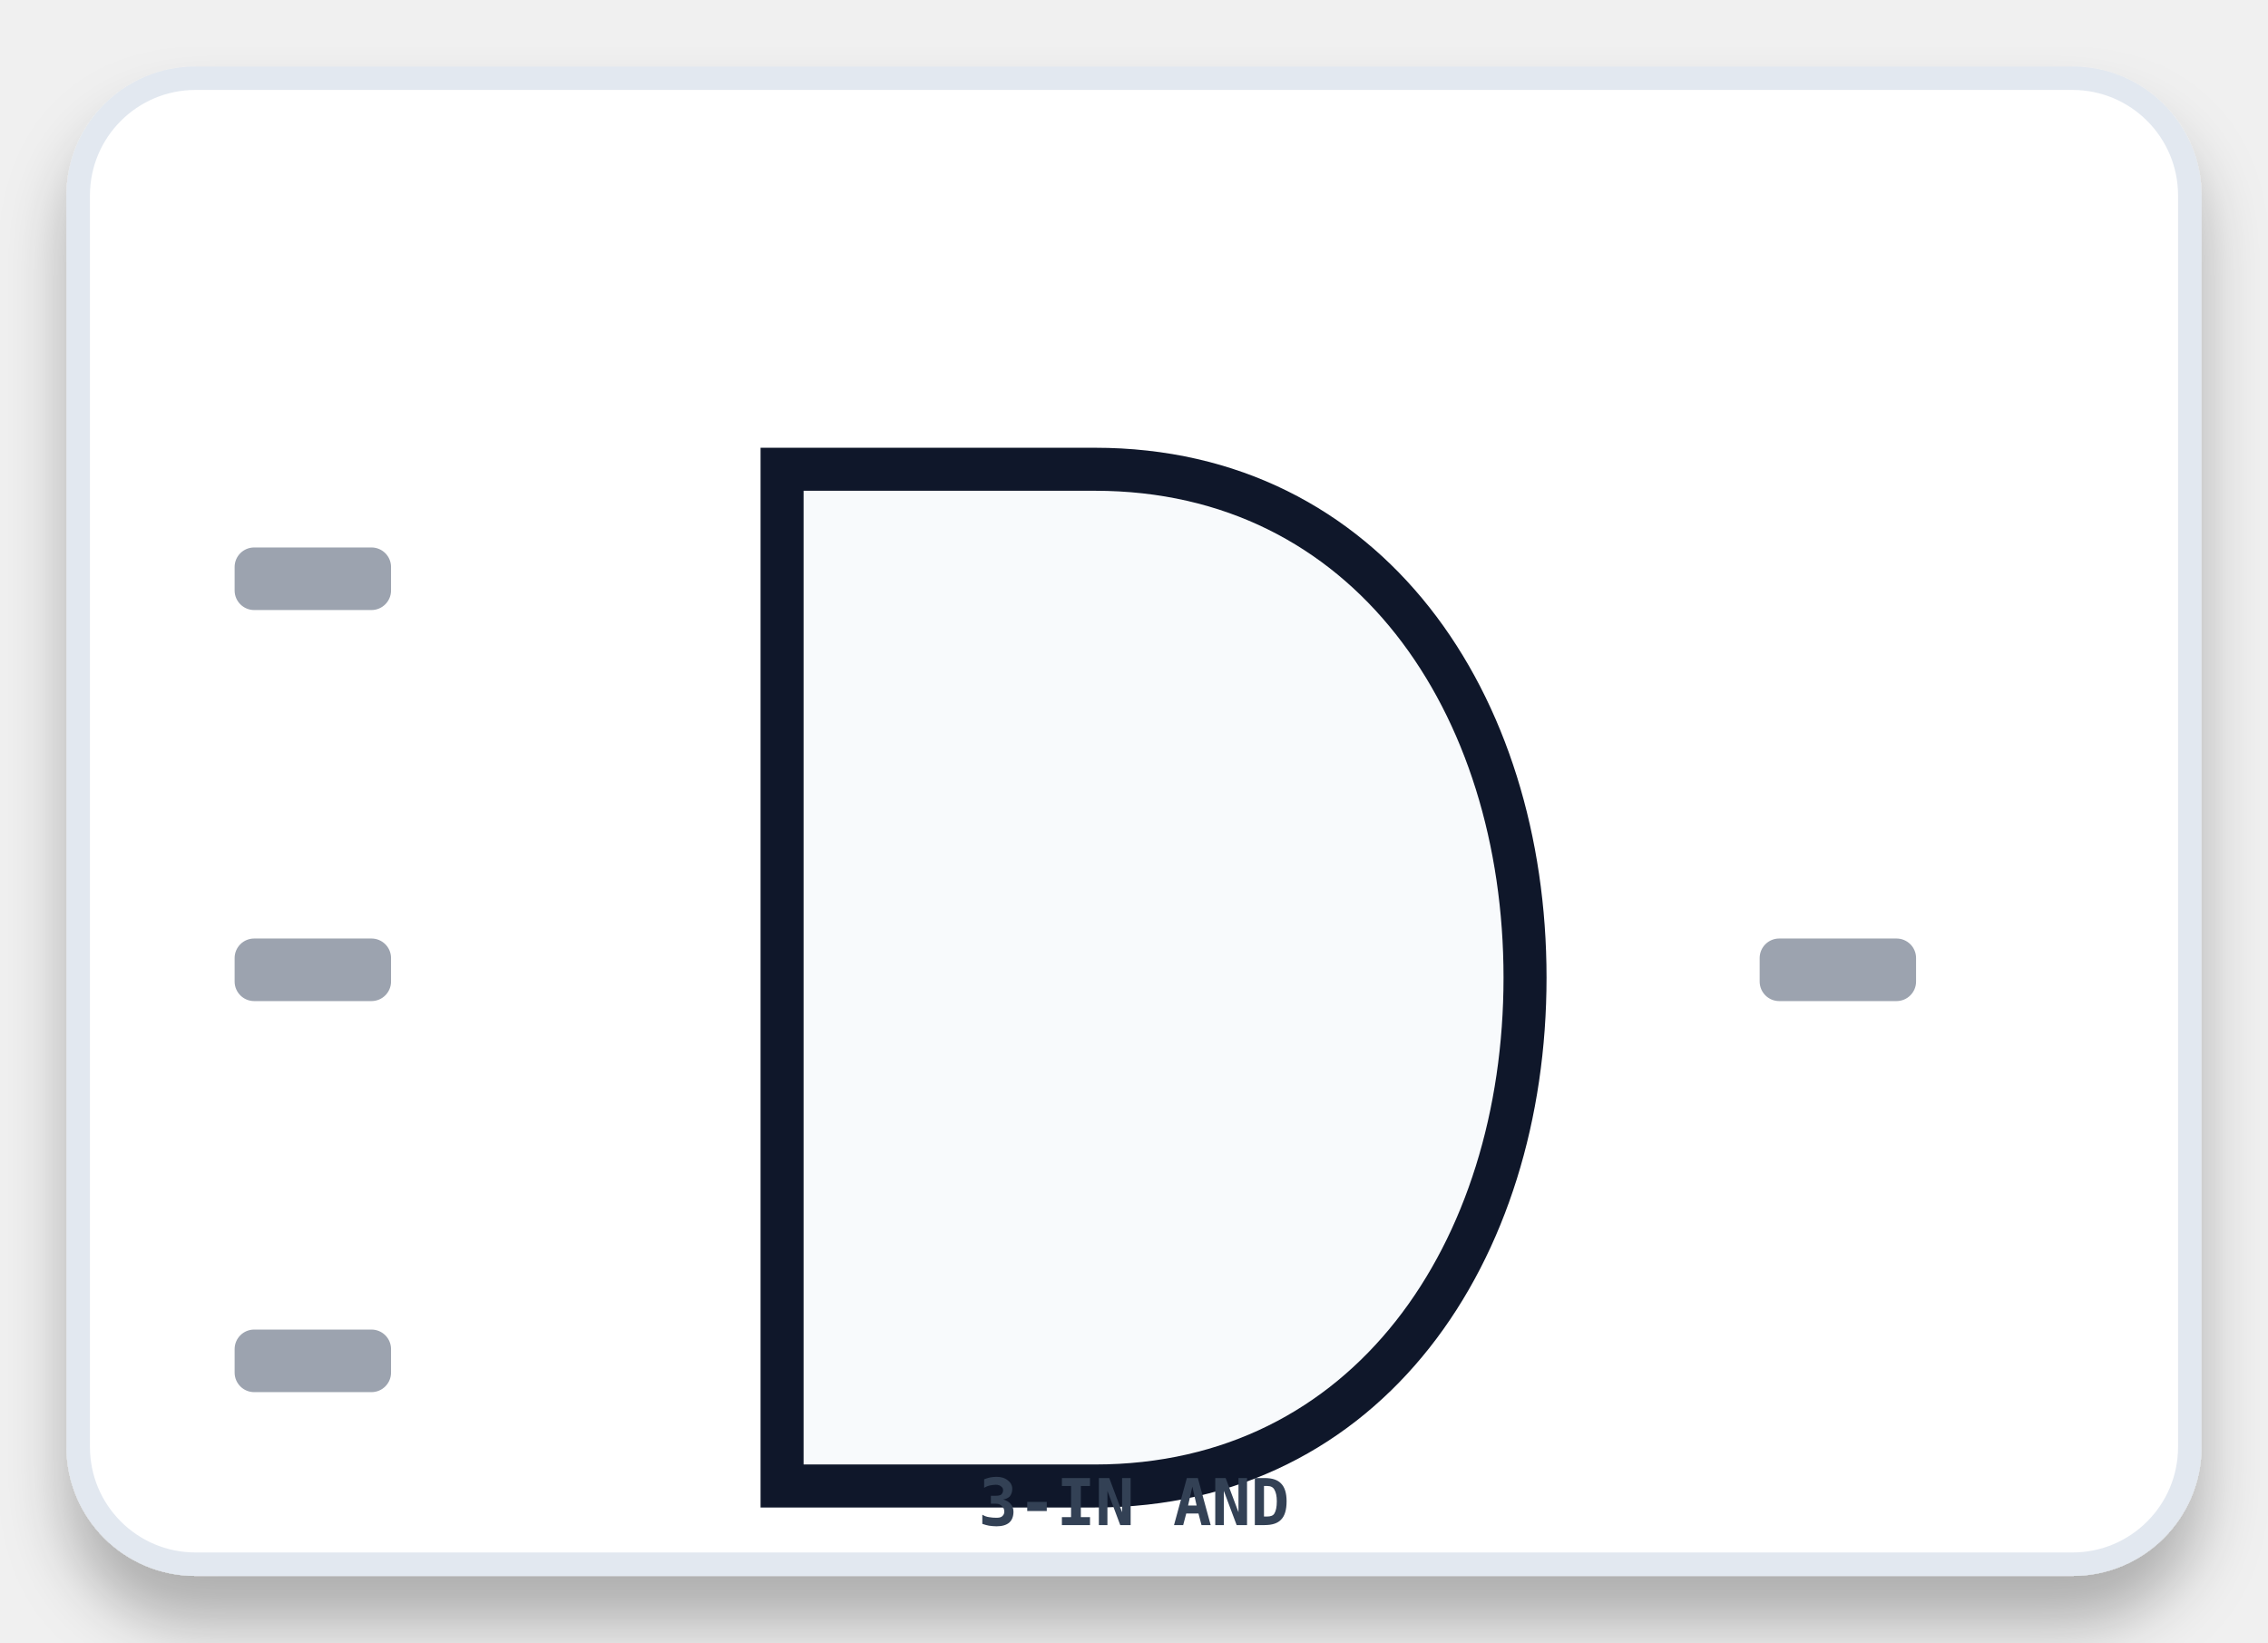
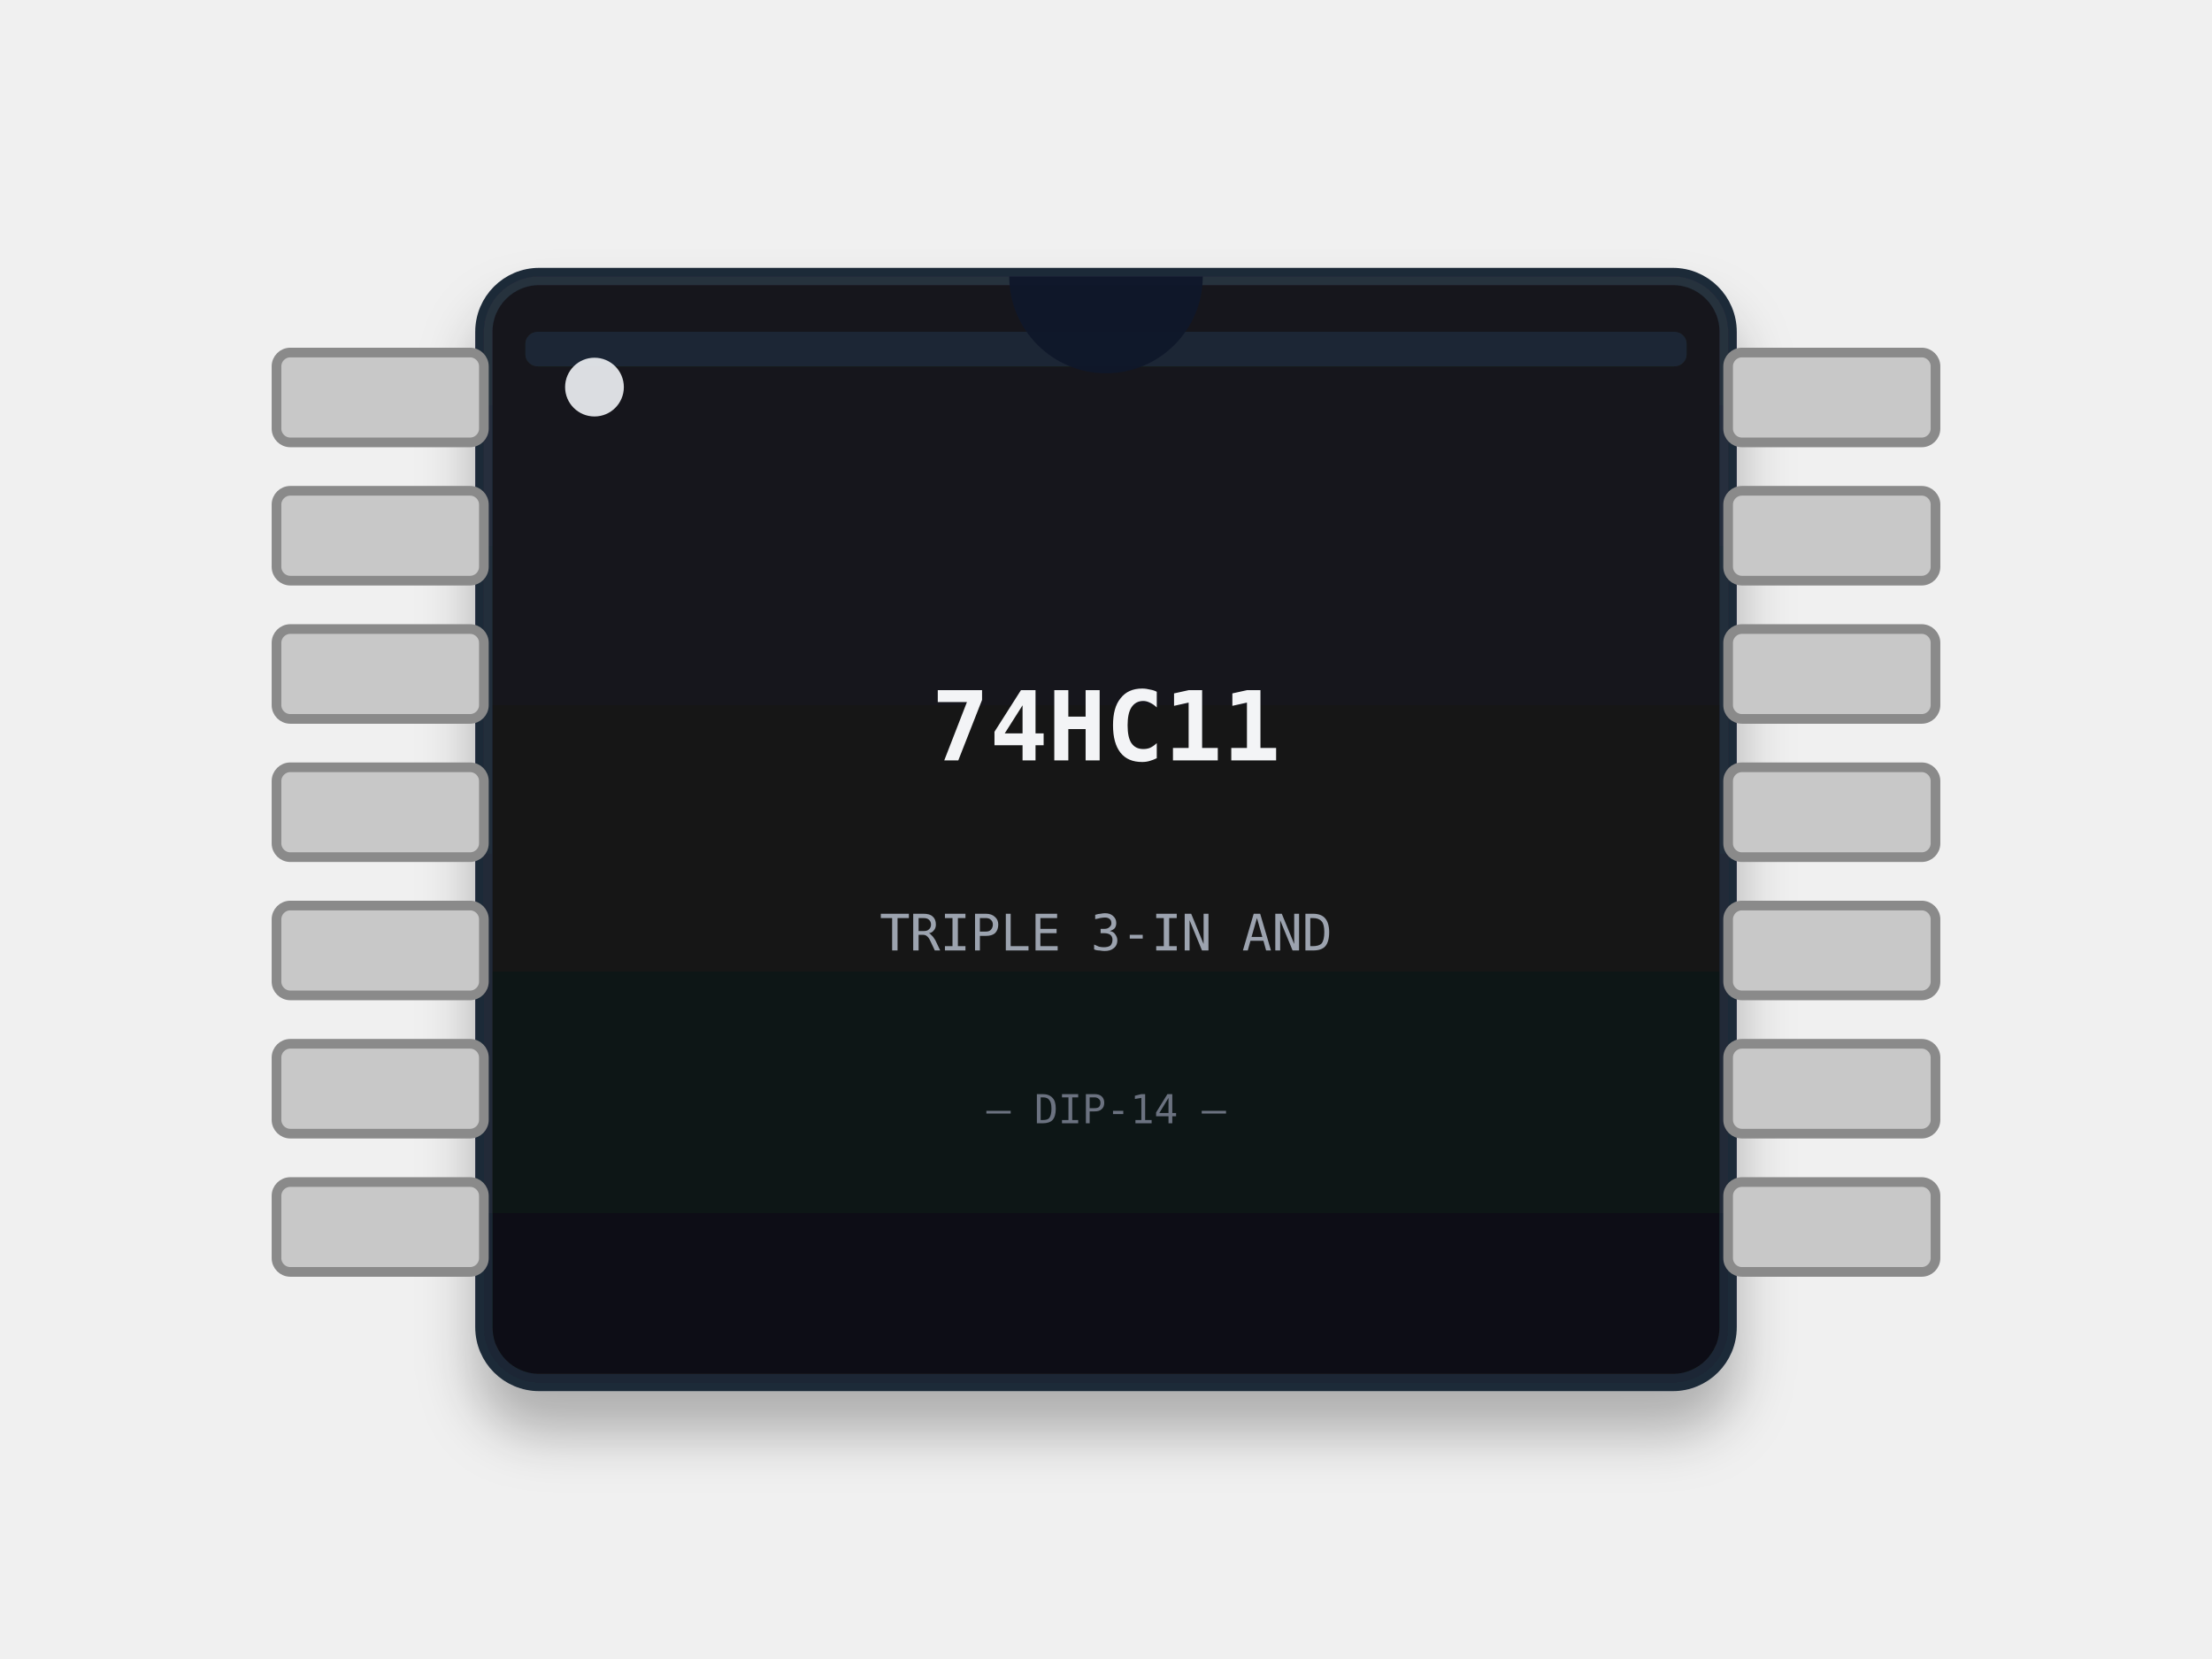
- <svg xmlns="http://www.w3.org/2000/svg" width="58" height="42" viewBox="0 0 58 42">
+ <svg xmlns="http://www.w3.org/2000/svg" width="64" height="48" viewBox="0 0 64 48">
  <defs>
    <linearGradient id="bodyGrad" x1="0" y1="0" x2="0" y2="1">
      <stop offset="0%" stop-color="#ffffff" stop-opacity="0.18" />
      <stop offset="100%" stop-color="#000000" stop-opacity="0.22" />
    </linearGradient>
-     <linearGradient id="leadGrad" x1="0" y1="0" x2="1" y2="0">
-       <stop offset="0%" stop-color="#8a8a8a" />
-       <stop offset="50%" stop-color="#e0e0e0" />
-       <stop offset="100%" stop-color="#9a9a9a" />
-     </linearGradient>
    <filter id="softShadow" x="-20%" y="-20%" width="140%" height="140%">
      <feDropShadow dx="0" dy="1.2" stdDeviation="0.8" flood-color="#000" flood-opacity="0.28" />
    </filter>
  </defs>
-   <rect x="2" y="2" width="54" height="38" rx="3" fill="#ffffff" stroke="#e2e8f0" stroke-width="0.6" filter="url(#softShadow)" />
-   <g transform="translate(6 4)">
-     <path d="M14 8 H22 C29 8 33 14 33 21 C33 28 29 34 22 34 H14 Z" fill="#f8fafc" stroke="#0f172a" stroke-width="1.1" />
-     <rect x="0" y="10" width="4" height="1.6" rx="0.5" fill="#9ca3af" />
-     <rect x="0" y="20" width="4" height="1.6" rx="0.5" fill="#9ca3af" />
-     <rect x="0" y="30" width="4" height="1.6" rx="0.5" fill="#9ca3af" />
-     <rect x="39" y="20" width="4" height="1.6" rx="0.5" fill="#9ca3af" />
+   <g filter="url(#softShadow)">
+     <rect x="14.0" y="8.0" width="36" height="32" rx="1.6" fill="#0f1115" stroke="#1f2937" stroke-width="0.5" />
+     <rect x="14.0" y="8.0" width="36" height="32" rx="1.6" fill="url(#bodyGrad)" opacity="0.18" />
+     <rect x="15.2" y="9.6" width="33.6" height="1" rx="0.35" fill="#1f2937" opacity="0.9" />
  </g>
-   <text x="29" y="39" text-anchor="middle" font-family="monospace" font-size="1.65" font-weight="600" fill="#334155">3-IN AND</text>
+   <rect x="8.0" y="10.2" width="6" height="2.6" rx="0.4" fill="#c8c8c8" stroke="#8a8a8a" stroke-width="0.28" />
+   <rect x="50.0" y="10.2" width="6" height="2.6" rx="0.4" fill="#c8c8c8" stroke="#8a8a8a" stroke-width="0.28" />
+   <rect x="8.0" y="14.2" width="6" height="2.6" rx="0.4" fill="#c8c8c8" stroke="#8a8a8a" stroke-width="0.28" />
+   <rect x="50.0" y="14.2" width="6" height="2.6" rx="0.4" fill="#c8c8c8" stroke="#8a8a8a" stroke-width="0.28" />
+   <rect x="8.0" y="18.2" width="6" height="2.6" rx="0.4" fill="#c8c8c8" stroke="#8a8a8a" stroke-width="0.28" />
+   <rect x="50.0" y="18.2" width="6" height="2.6" rx="0.4" fill="#c8c8c8" stroke="#8a8a8a" stroke-width="0.28" />
+   <rect x="8.0" y="22.2" width="6" height="2.6" rx="0.4" fill="#c8c8c8" stroke="#8a8a8a" stroke-width="0.28" />
+   <rect x="50.0" y="22.2" width="6" height="2.6" rx="0.4" fill="#c8c8c8" stroke="#8a8a8a" stroke-width="0.28" />
+   <rect x="8.0" y="26.2" width="6" height="2.6" rx="0.4" fill="#c8c8c8" stroke="#8a8a8a" stroke-width="0.28" />
+   <rect x="50.0" y="26.2" width="6" height="2.6" rx="0.4" fill="#c8c8c8" stroke="#8a8a8a" stroke-width="0.28" />
+   <rect x="8.0" y="30.2" width="6" height="2.6" rx="0.4" fill="#c8c8c8" stroke="#8a8a8a" stroke-width="0.28" />
+   <rect x="50.0" y="30.2" width="6" height="2.6" rx="0.4" fill="#c8c8c8" stroke="#8a8a8a" stroke-width="0.28" />
+   <rect x="8.0" y="34.2" width="6" height="2.6" rx="0.4" fill="#c8c8c8" stroke="#8a8a8a" stroke-width="0.28" />
+   <rect x="50.0" y="34.2" width="6" height="2.6" rx="0.4" fill="#c8c8c8" stroke="#8a8a8a" stroke-width="0.28" />
+   <path d="M29.2 8.0 A2.8 2.8 0 0 0 34.8 8.0 Z" fill="#0f172a" opacity="0.95" />
+   <circle cx="17.2" cy="11.2" r="0.85" fill="#e5e7eb" opacity="0.95" />
+   <text x="32.0" y="22.0" text-anchor="middle" font-family="monospace" font-size="2.8" font-weight="700" fill="#f3f4f6">74HC11</text>
+   <text x="32.0" y="27.5" text-anchor="middle" font-family="monospace" font-size="1.45" fill="#9ca3af">TRIPLE 3-IN AND</text>
+   <text x="32.0" y="32.5" text-anchor="middle" font-family="monospace" font-size="1.15" fill="#6b7280">— DIP-14 —</text>
</svg>
